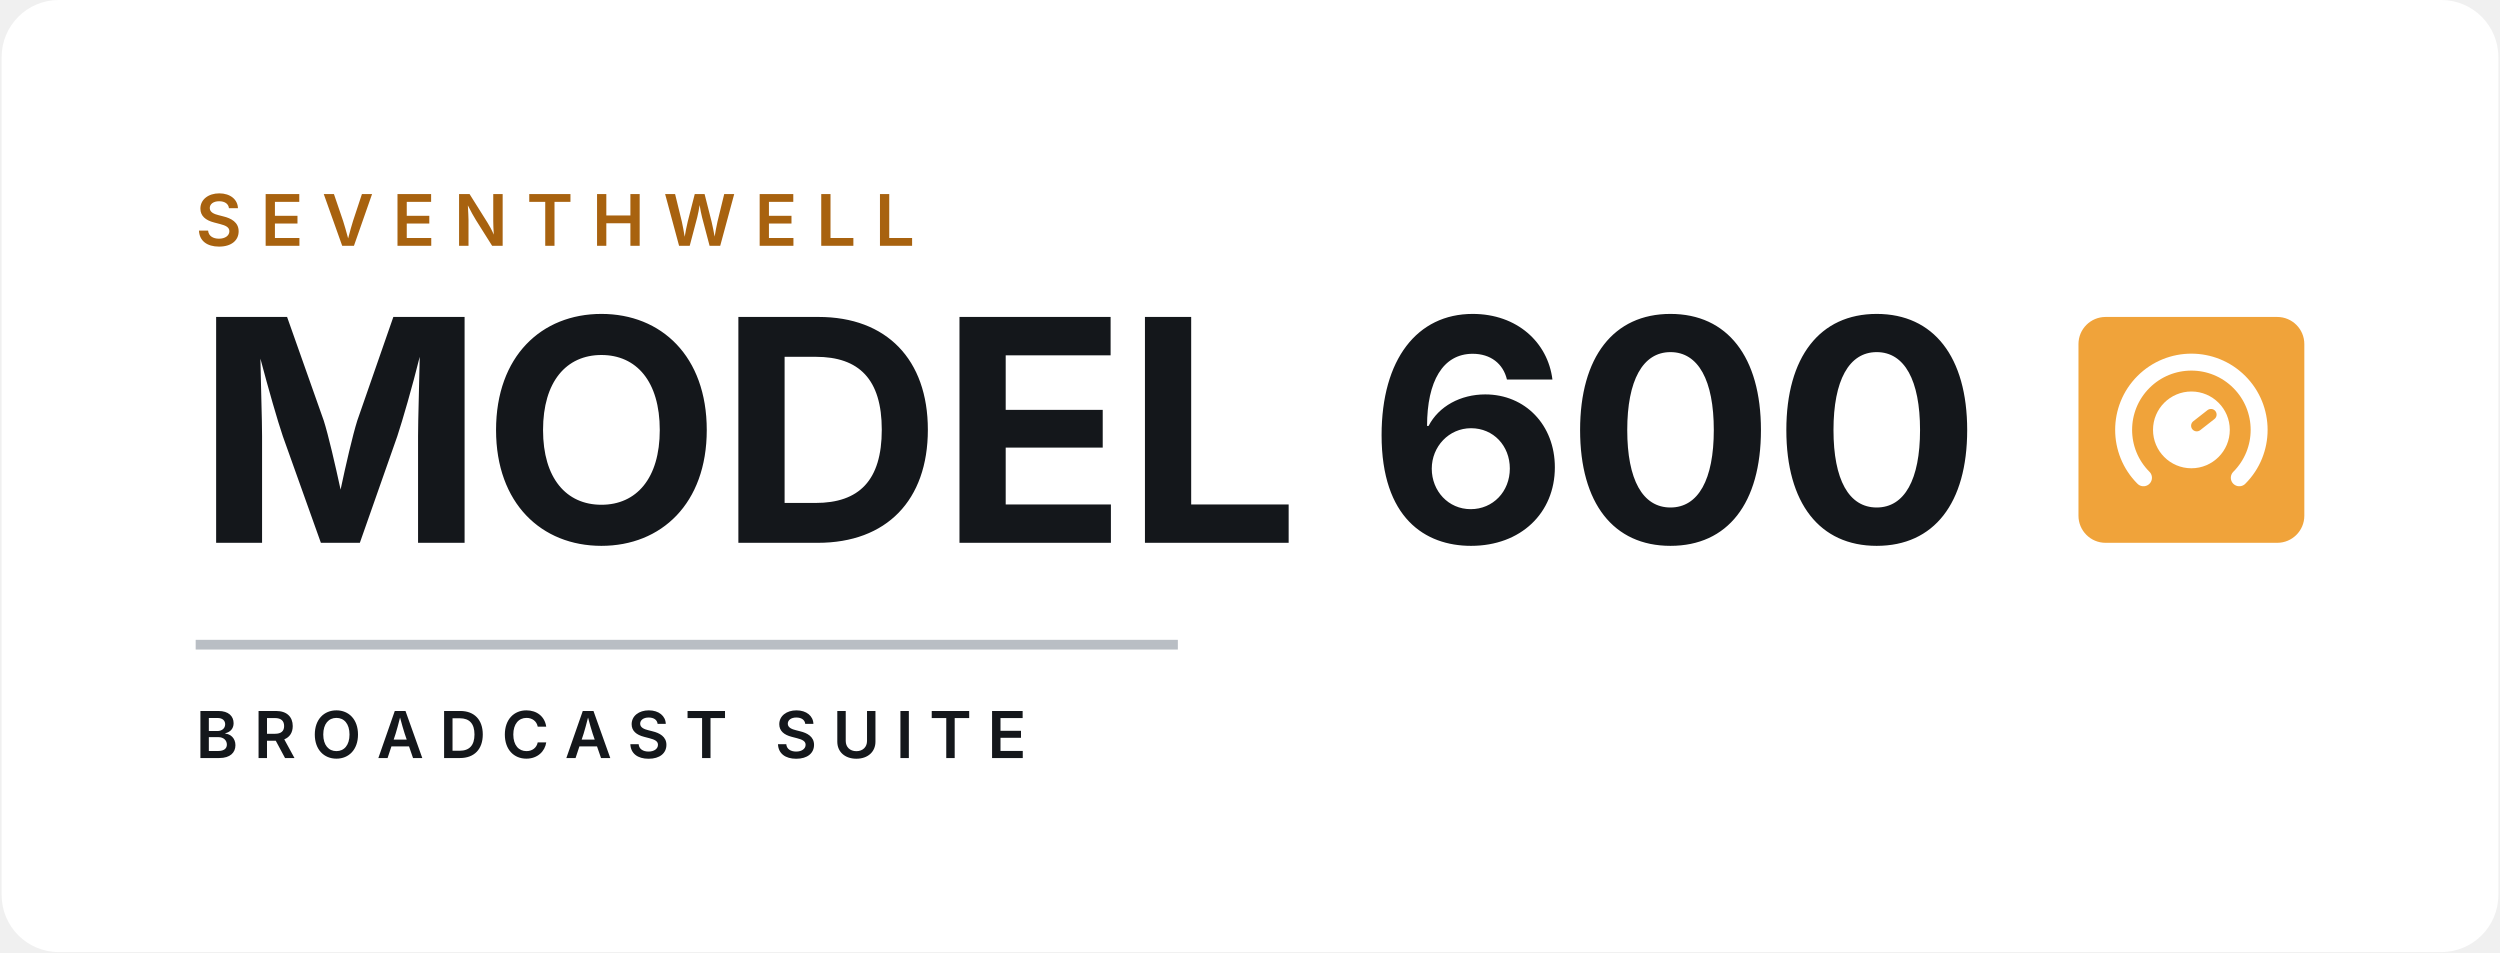
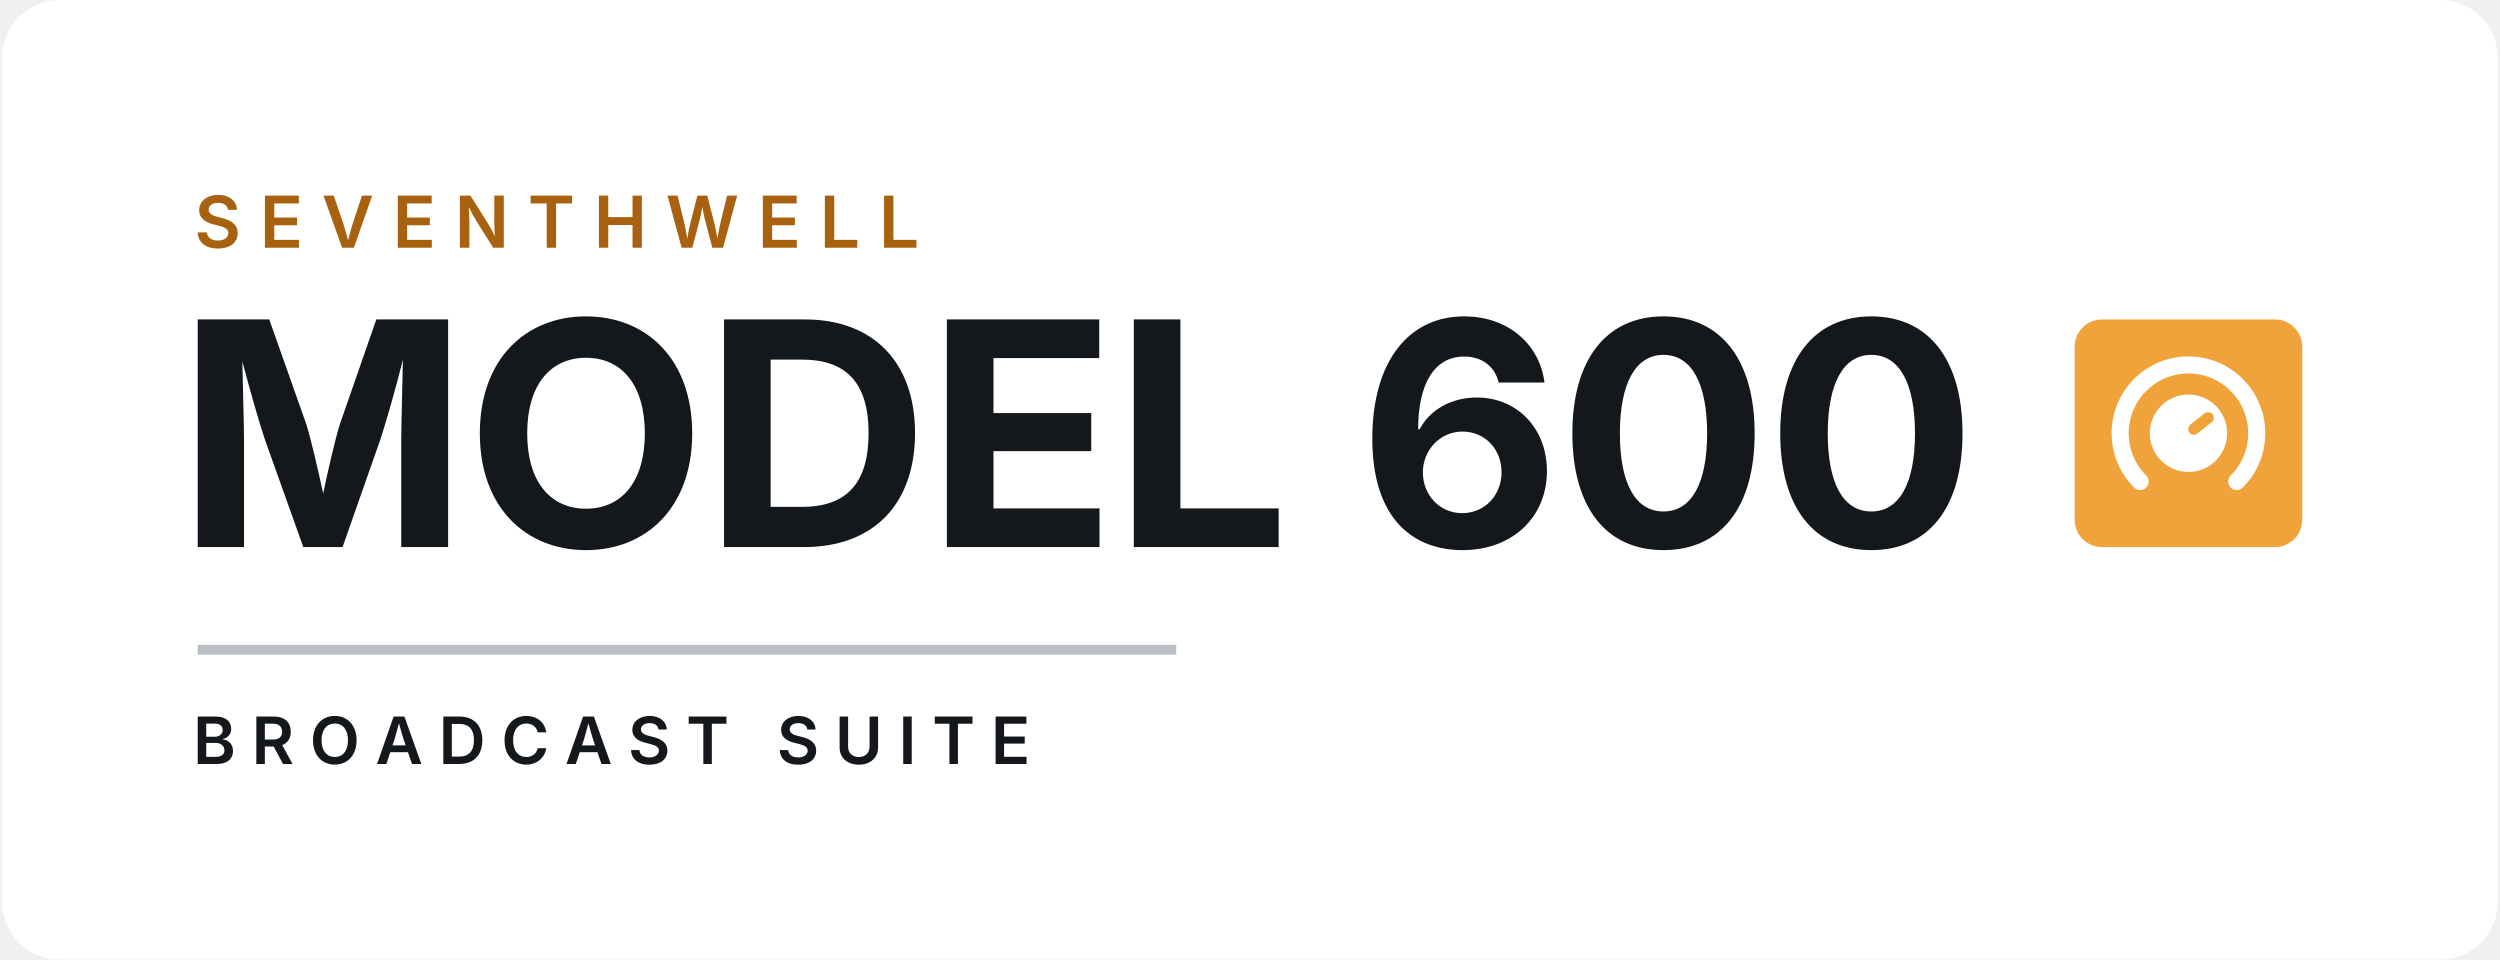
- <svg xmlns="http://www.w3.org/2000/svg" width="772" height="294" viewBox="0 0 772.04 294.40">
-   <rect width="772.04" height="294.40" rx="17.66" fill="#FFFFFF" />
+ <svg xmlns="http://www.w3.org/2000/svg" width="766" height="294" viewBox="0 0 765.71 294.40">
+   <rect width="765.71" height="294.40" rx="17.66" fill="#FFFFFF" />
  <g transform="translate(60,76.01)">
-     <path d="M7.229 0.247C11.054 0.247 13.288 -1.676 13.288 -4.49C13.288 -7.283 10.957 -8.519 8.583 -9.088L7.09 -9.475C5.79 -9.797 4.361 -10.334 4.361 -11.677C4.361 -12.891 5.457 -13.782 7.262 -13.782C8.991 -13.782 10.151 -12.987 10.291 -11.623H13.073C12.998 -14.298 10.721 -16.221 7.305 -16.221C3.953 -16.221 1.461 -14.33 1.461 -11.505C1.461 -9.249 3.04 -7.896 5.715 -7.208L7.53 -6.735C9.26 -6.284 10.42 -5.758 10.42 -4.512C10.42 -3.137 9.099 -2.202 7.208 -2.202C5.403 -2.202 3.975 -3.019 3.846 -4.705H1.021C1.149 -1.547 3.502 0.247 7.229 0.247ZM21.64 0.0H32.081V-2.417H24.508V-6.886H31.48V-9.271H24.508V-13.589H32.038V-16.006H21.64ZM45.31 0.0H48.941L54.548 -16.006H51.412L48.662 -7.691C48.211 -6.263 47.727 -4.512 47.147 -2.288C46.556 -4.49 46.041 -6.273 45.589 -7.691L42.753 -16.006H39.606ZM62.406 0.0H72.847V-2.417H65.274V-6.886H72.246V-9.271H65.274V-13.589H72.805V-16.006H62.406ZM81.446 0.0H84.368V-7.949C84.368 -8.841 84.272 -10.527 84.164 -12.504C85.238 -10.42 85.84 -9.281 86.678 -7.938L91.673 0.0H94.928V-16.006H92.017V-7.605C92.017 -6.628 92.081 -5.006 92.189 -3.459C91.49 -5.06 90.792 -6.273 90.223 -7.187L84.691 -16.006H81.446ZM103.151 -13.589H108.092V0.0H110.96V-13.589H115.891V-16.006H103.151ZM124.114 0.0H126.982V-6.972H134.426V0.0H137.295V-16.006H134.426V-9.389H126.982V-16.006H124.114ZM149.481 0.0H152.769L155.1 -8.841C155.411 -10.033 155.615 -11.279 155.83 -12.601C156.066 -11.226 156.292 -9.958 156.582 -8.841L158.913 0.0H162.2L166.529 -16.006H163.436L161.362 -7.487C161.029 -6.048 160.739 -4.415 160.471 -2.847C160.181 -4.415 159.88 -6.048 159.525 -7.487L157.366 -16.006H154.326L152.156 -7.487C151.791 -6.037 151.501 -4.383 151.211 -2.793C150.942 -4.383 150.663 -6.037 150.33 -7.487L148.246 -16.006H145.163ZM174.398 0.0H184.839V-2.417H177.266V-6.886H184.238V-9.271H177.266V-13.589H184.796V-16.006H174.398ZM193.438 0.0H203.375V-2.417H196.306V-16.006H193.438ZM211.597 0.0H221.534V-2.417H214.466V-16.006H211.597Z" fill="#A8620F" />
+     <path d="M6.209 0.247C10.033 0.247 12.268 -1.676 12.268 -4.49C12.268 -7.283 9.937 -8.519 7.562 -9.088L6.069 -9.475C4.77 -9.797 3.341 -10.334 3.341 -11.677C3.341 -12.891 4.437 -13.782 6.241 -13.782C7.971 -13.782 9.131 -12.987 9.271 -11.623H12.053C11.978 -14.298 9.7 -16.221 6.284 -16.221C2.933 -16.221 0.44 -14.33 0.44 -11.505C0.44 -9.249 2.02 -7.896 4.694 -7.208L6.51 -6.735C8.239 -6.284 9.399 -5.758 9.399 -4.512C9.399 -3.137 8.078 -2.202 6.188 -2.202C4.383 -2.202 2.954 -3.019 2.825 -4.705H0.0C0.129 -1.547 2.481 0.247 6.209 0.247ZM20.619 0.0H31.061V-2.417H23.488V-6.886H30.459V-9.271H23.488V-13.589H31.018V-16.006H20.619ZM44.29 0.0H47.92L53.528 -16.006H50.391L47.641 -7.691C47.19 -6.263 46.707 -4.512 46.127 -2.288C45.536 -4.49 45.02 -6.273 44.569 -7.691L41.733 -16.006H38.586ZM61.386 0.0H71.827V-2.417H64.254V-6.886H71.225V-9.271H64.254V-13.589H71.784V-16.006H61.386ZM80.426 0.0H83.348V-7.949C83.348 -8.841 83.251 -10.527 83.144 -12.504C84.218 -10.42 84.819 -9.281 85.657 -7.938L90.652 0.0H93.907V-16.006H90.996V-7.605C90.996 -6.628 91.061 -5.006 91.168 -3.459C90.47 -5.06 89.772 -6.273 89.202 -7.187L83.67 -16.006H80.426ZM102.13 -13.589H107.072V0.0H109.94V-13.589H114.871V-16.006H102.13ZM123.093 0.0H125.962V-6.972H133.406V0.0H136.274V-16.006H133.406V-9.389H125.962V-16.006H123.093ZM148.461 0.0H151.748L154.079 -8.841C154.391 -10.033 154.595 -11.279 154.81 -12.601C155.046 -11.226 155.271 -9.958 155.561 -8.841L157.893 0.0H161.18L165.509 -16.006H162.415L160.342 -7.487C160.009 -6.048 159.719 -4.415 159.45 -2.847C159.16 -4.415 158.859 -6.048 158.505 -7.487L156.346 -16.006H153.306L151.136 -7.487C150.77 -6.037 150.48 -4.383 150.19 -2.793C149.922 -4.383 149.643 -6.037 149.31 -7.487L147.226 -16.006H144.143ZM173.377 0.0H183.819V-2.417H176.245V-6.886H183.217V-9.271H176.245V-13.589H183.776V-16.006H173.377ZM192.417 0.0H202.354V-2.417H195.286V-16.006H192.417ZM210.577 0.0H220.513V-2.417H213.445V-16.006H210.577Z" fill="#A8620F" />
  </g>
  <g transform="translate(60,167.85)">
-     <path d="M6.328 0.0H20.531V-32.953C20.531 -38.203 20.156 -48.469 20.016 -56.953C22.5 -47.578 25.312 -37.781 26.953 -32.953L38.719 0.0H50.766L62.344 -32.953C63.984 -37.922 66.938 -48.094 69.281 -57.516C69.141 -48.703 68.766 -38.203 68.766 -32.953V0.0H83.156V-69.844H61.125L49.969 -37.781C48.562 -33.328 46.406 -24.0 44.812 -16.453C43.172 -24.047 41.016 -33.375 39.609 -37.781L28.266 -69.844H6.328ZM125.462 0.938C143.978 0.938 158.04 -12.141 158.04 -34.875C158.04 -57.703 143.978 -70.781 125.462 -70.781C106.946 -70.781 92.884 -57.703 92.884 -34.875C92.884 -12.188 106.946 0.938 125.462 0.938ZM125.462 -11.766C114.634 -11.766 107.415 -19.922 107.415 -34.875C107.415 -49.875 114.634 -58.078 125.462 -58.078C136.29 -58.078 143.509 -49.922 143.509 -34.875C143.509 -19.922 136.29 -11.766 125.462 -11.766ZM192.377 0.0C213.611 0.0 226.408 -13.125 226.408 -34.969C226.408 -56.719 213.611 -69.844 192.611 -69.844H167.814V0.0ZM182.111 -12.328V-57.516H191.768C205.127 -57.516 212.158 -50.578 212.158 -34.969C212.158 -19.266 205.127 -12.328 191.674 -12.328ZM236.183 0.0H283.011V-11.859H250.479V-29.438H280.479V-41.109H250.479V-57.984H282.917V-69.844H236.183ZM293.535 0.0H337.973V-11.859H307.832V-69.844H293.535ZM394.365 0.938C409.787 0.938 420.287 -9.234 420.287 -23.344C420.287 -36.469 411.099 -45.891 398.771 -45.891C391.131 -45.891 384.381 -42.234 381.24 -36.141H380.771C380.771 -49.922 385.646 -58.453 394.881 -58.453C400.412 -58.453 404.303 -55.406 405.474 -50.484H419.537C418.131 -61.969 408.615 -70.781 394.881 -70.781C377.724 -70.781 366.709 -56.766 366.709 -33.281C366.709 -7.688 380.162 0.938 394.365 0.938ZM394.271 -10.406C387.334 -10.406 382.224 -16.031 382.224 -22.922C382.224 -29.766 387.521 -35.438 394.365 -35.438C401.303 -35.438 406.365 -30.0 406.365 -22.969C406.365 -15.844 401.162 -10.406 394.271 -10.406ZM456.03 0.938C473.749 0.938 484.014 -12.234 484.014 -34.875C484.014 -57.469 473.655 -70.781 456.03 -70.781C438.452 -70.781 428.093 -57.469 428.093 -34.875C428.093 -12.234 438.405 0.938 456.03 0.938ZM456.03 -10.922C447.405 -10.922 442.671 -19.547 442.671 -34.875C442.671 -50.203 447.452 -58.969 456.03 -58.969C464.655 -58.969 469.436 -50.25 469.436 -34.875C469.436 -19.547 464.655 -10.922 456.03 -10.922ZM519.804 0.938C537.523 0.938 547.789 -12.234 547.789 -34.875C547.789 -57.469 537.429 -70.781 519.804 -70.781C502.226 -70.781 491.867 -57.469 491.867 -34.875C491.867 -12.234 502.179 0.938 519.804 0.938ZM519.804 -10.922C511.179 -10.922 506.445 -19.547 506.445 -34.875C506.445 -50.203 511.226 -58.969 519.804 -58.969C528.429 -58.969 533.211 -50.25 533.211 -34.875C533.211 -19.547 528.429 -10.922 519.804 -10.922Z" fill="#14171B" />
+     <path d="M0.0 0.0H14.203V-32.953C14.203 -38.203 13.828 -48.469 13.688 -56.953C16.172 -47.578 18.984 -37.781 20.625 -32.953L32.391 0.0H44.438L56.016 -32.953C57.656 -37.922 60.609 -48.094 62.953 -57.516C62.812 -48.703 62.438 -38.203 62.438 -32.953V0.0H76.828V-69.844H54.797L43.641 -37.781C42.234 -33.328 40.078 -24.0 38.484 -16.453C36.844 -24.047 34.688 -33.375 33.281 -37.781L21.938 -69.844H0.0ZM119.134 0.938C137.649 0.938 151.712 -12.141 151.712 -34.875C151.712 -57.703 137.649 -70.781 119.134 -70.781C100.618 -70.781 86.556 -57.703 86.556 -34.875C86.556 -12.188 100.618 0.938 119.134 0.938ZM119.134 -11.766C108.306 -11.766 101.087 -19.922 101.087 -34.875C101.087 -49.875 108.306 -58.078 119.134 -58.078C129.962 -58.078 137.181 -49.922 137.181 -34.875C137.181 -19.922 129.962 -11.766 119.134 -11.766ZM186.049 0.0C207.283 0.0 220.08 -13.125 220.08 -34.969C220.08 -56.719 207.283 -69.844 186.283 -69.844H161.486V0.0ZM175.783 -12.328V-57.516H185.439C198.799 -57.516 205.83 -50.578 205.83 -34.969C205.83 -19.266 198.799 -12.328 185.346 -12.328ZM229.854 0.0H276.683V-11.859H244.151V-29.438H274.151V-41.109H244.151V-57.984H276.589V-69.844H229.854ZM287.207 0.0H331.644V-11.859H301.504V-69.844H287.207ZM388.037 0.938C403.459 0.938 413.959 -9.234 413.959 -23.344C413.959 -36.469 404.771 -45.891 392.443 -45.891C384.803 -45.891 378.053 -42.234 374.912 -36.141H374.443C374.443 -49.922 379.318 -58.453 388.553 -58.453C394.084 -58.453 397.974 -55.406 399.146 -50.484H413.209C411.803 -61.969 402.287 -70.781 388.553 -70.781C371.396 -70.781 360.381 -56.766 360.381 -33.281C360.381 -7.688 373.834 0.938 388.037 0.938ZM387.943 -10.406C381.006 -10.406 375.896 -16.031 375.896 -22.922C375.896 -29.766 381.193 -35.438 388.037 -35.438C394.974 -35.438 400.037 -30.0 400.037 -22.969C400.037 -15.844 394.834 -10.406 387.943 -10.406ZM449.702 0.938C467.421 0.938 477.686 -12.234 477.686 -34.875C477.686 -57.469 467.327 -70.781 449.702 -70.781C432.124 -70.781 421.764 -57.469 421.764 -34.875C421.764 -12.234 432.077 0.938 449.702 0.938ZM449.702 -10.922C441.077 -10.922 436.343 -19.547 436.343 -34.875C436.343 -50.203 441.124 -58.969 449.702 -58.969C458.327 -58.969 463.108 -50.25 463.108 -34.875C463.108 -19.547 458.327 -10.922 449.702 -10.922ZM513.476 0.938C531.195 0.938 541.461 -12.234 541.461 -34.875C541.461 -57.469 531.101 -70.781 513.476 -70.781C495.898 -70.781 485.539 -57.469 485.539 -34.875C485.539 -12.234 495.851 0.938 513.476 0.938ZM513.476 -10.922C504.851 -10.922 500.117 -19.547 500.117 -34.875C500.117 -50.203 504.898 -58.969 513.476 -58.969C522.101 -58.969 526.883 -50.25 526.883 -34.875C526.883 -19.547 522.101 -10.922 513.476 -10.922Z" fill="#14171B" />
  </g>
-   <rect x="642.20" y="98.01" width="69.84" height="69.84" rx="8.38" fill="#F0A33A" />
-   <path d="M662.30,147.74 A20.95,20.95 0 1 1 691.93,147.74" fill="none" stroke="#FFFFFF" stroke-width="5.24" stroke-linecap="round" />
-   <circle cx="677.12" cy="132.93" r="11.87" fill="#FFFFFF" />
-   <line x1="678.77" y1="131.64" x2="683.17" y2="128.20" stroke="#F0A33A" stroke-width="3.49" stroke-linecap="round" />
-   <rect x="60" y="197.85" width="303.71" height="3" fill="#B9BEC4" />
+   <rect x="635.87" y="98.01" width="69.84" height="69.84" rx="8.38" fill="#F0A33A" />
+   <path d="M655.97,147.74 A20.95,20.95 0 1 1 685.60,147.74" fill="none" stroke="#FFFFFF" stroke-width="5.24" stroke-linecap="round" />
+   <circle cx="670.79" cy="132.93" r="11.87" fill="#FFFFFF" />
+   <line x1="672.44" y1="131.64" x2="676.84" y2="128.20" stroke="#F0A33A" stroke-width="3.49" stroke-linecap="round" />
+   <rect x="60" y="197.85" width="300.23" height="3" fill="#B9BEC4" />
  <g transform="translate(60,234.40)">
-     <path d="M1.465 0.0H7.334C10.664 0.0 12.295 -1.699 12.295 -3.965C12.295 -6.162 10.732 -7.451 9.189 -7.529V-7.676C10.605 -8.008 11.729 -9.004 11.729 -10.771C11.729 -12.93 10.176 -14.551 7.031 -14.551H1.465ZM4.072 -2.178V-6.465H7.012C8.633 -6.465 9.648 -5.459 9.648 -4.16C9.648 -3.008 8.848 -2.178 6.924 -2.178ZM4.072 -8.35V-12.383H6.758C8.32 -12.383 9.121 -11.562 9.121 -10.439C9.121 -9.15 8.076 -8.35 6.699 -8.35ZM19.448 0.0H22.056V-5.342H24.771L27.632 0.0H30.552L27.398 -5.781C29.116 -6.465 30.015 -7.92 30.015 -9.893C30.015 -12.666 28.238 -14.551 24.888 -14.551H19.448ZM22.056 -7.5V-12.363H24.488C26.47 -12.363 27.349 -11.445 27.349 -9.893C27.349 -8.35 26.47 -7.5 24.507 -7.5ZM43.526 0.195C47.334 0.195 50.196 -2.568 50.196 -7.266C50.196 -11.973 47.334 -14.746 43.526 -14.746C39.707 -14.746 36.836 -11.973 36.836 -7.266C36.836 -2.578 39.707 0.195 43.526 0.195ZM43.526 -2.139C41.143 -2.139 39.454 -3.955 39.454 -7.266C39.454 -10.596 41.143 -12.412 43.526 -12.412C45.889 -12.412 47.569 -10.605 47.569 -7.266C47.569 -3.945 45.889 -2.139 43.526 -2.139ZM56.49 0.0H59.341L60.533 -3.604H65.972L67.213 0.0H70.074L64.879 -14.551H61.568ZM61.226 -5.703 61.841 -7.559C62.242 -8.857 62.681 -10.488 63.199 -12.52C63.736 -10.508 64.195 -8.896 64.625 -7.559L65.259 -5.703ZM81.739 0.0C86.173 0.0 88.78 -2.744 88.78 -7.295C88.78 -11.816 86.173 -14.551 81.837 -14.551H76.817V0.0ZM79.425 -2.256V-12.295H81.68C84.659 -12.295 86.212 -10.625 86.212 -7.295C86.212 -3.936 84.659 -2.256 81.612 -2.256ZM102.262 0.195C105.699 0.195 108.004 -2.061 108.404 -4.844H105.768C105.436 -3.125 104.029 -2.139 102.291 -2.139C99.928 -2.139 98.219 -3.926 98.219 -7.266C98.219 -10.566 99.918 -12.412 102.301 -12.412C104.039 -12.412 105.445 -11.426 105.768 -9.707H108.395C107.936 -12.891 105.455 -14.746 102.262 -14.746C98.463 -14.746 95.602 -11.973 95.602 -7.266C95.602 -2.578 98.434 0.195 102.262 0.195ZM114.62 0.0H117.472L118.663 -3.604H124.103L125.343 0.0H128.204L123.009 -14.551H119.698ZM119.357 -5.703 119.972 -7.559C120.372 -8.857 120.812 -10.488 121.329 -12.52C121.866 -10.508 122.325 -8.896 122.755 -7.559L123.39 -5.703ZM140.055 0.225C143.532 0.225 145.563 -1.523 145.563 -4.082C145.563 -6.621 143.444 -7.744 141.286 -8.262L139.928 -8.613C138.746 -8.906 137.448 -9.395 137.448 -10.615C137.448 -11.719 138.444 -12.529 140.084 -12.529C141.657 -12.529 142.711 -11.807 142.838 -10.566H145.368C145.299 -12.998 143.229 -14.746 140.123 -14.746C137.077 -14.746 134.811 -13.027 134.811 -10.459C134.811 -8.408 136.246 -7.178 138.678 -6.553L140.329 -6.123C141.901 -5.713 142.955 -5.234 142.955 -4.102C142.955 -2.852 141.754 -2.002 140.036 -2.002C138.395 -2.002 137.096 -2.744 136.979 -4.277H134.411C134.528 -1.406 136.666 0.225 140.055 0.225ZM152.101 -12.354H156.593V0.0H159.201V-12.354H163.683V-14.551H152.101ZM185.705 0.225C189.182 0.225 191.213 -1.523 191.213 -4.082C191.213 -6.621 189.094 -7.744 186.936 -8.262L185.578 -8.613C184.396 -8.906 183.098 -9.395 183.098 -10.615C183.098 -11.719 184.094 -12.529 185.734 -12.529C187.307 -12.529 188.361 -11.807 188.488 -10.566H191.018C190.949 -12.998 188.879 -14.746 185.773 -14.746C182.727 -14.746 180.461 -13.027 180.461 -10.459C180.461 -8.408 181.896 -7.178 184.328 -6.553L185.979 -6.123C187.551 -5.713 188.605 -5.234 188.605 -4.102C188.605 -2.852 187.404 -2.002 185.686 -2.002C184.045 -2.002 182.746 -2.744 182.629 -4.277H180.061C180.178 -1.406 182.316 0.225 185.705 0.225ZM204.304 0.215C207.849 0.215 210.202 -1.934 210.202 -5.049V-14.551H207.595V-5.264C207.595 -3.438 206.316 -2.119 204.304 -2.119C202.292 -2.119 201.013 -3.438 201.013 -5.264V-14.551H198.405V-5.049C198.405 -1.934 200.739 0.215 204.304 0.215ZM220.53 -14.551H217.922V0.0H220.53ZM227.605 -12.354H232.097V0.0H234.705V-12.354H239.187V-14.551H227.605ZM246.263 0.0H255.755V-2.197H248.87V-6.26H255.208V-8.428H248.87V-12.354H255.716V-14.551H246.263Z" fill="#14171B" />
+     <path d="M0.0 0.0H5.869C9.199 0.0 10.83 -1.699 10.83 -3.965C10.83 -6.162 9.268 -7.451 7.725 -7.529V-7.676C9.141 -8.008 10.264 -9.004 10.264 -10.771C10.264 -12.93 8.711 -14.551 5.566 -14.551H0.0ZM2.607 -2.178V-6.465H5.547C7.168 -6.465 8.184 -5.459 8.184 -4.16C8.184 -3.008 7.383 -2.178 5.459 -2.178ZM2.607 -8.35V-12.383H5.293C6.855 -12.383 7.656 -11.562 7.656 -10.439C7.656 -9.15 6.611 -8.35 5.234 -8.35ZM17.984 0.0H20.591V-5.342H23.306L26.167 0.0H29.087L25.933 -5.781C27.652 -6.465 28.55 -7.92 28.55 -9.893C28.55 -12.666 26.773 -14.551 23.423 -14.551H17.984ZM20.591 -7.5V-12.363H23.023C25.005 -12.363 25.884 -11.445 25.884 -9.893C25.884 -8.35 25.005 -7.5 23.042 -7.5ZM42.061 0.195C45.87 0.195 48.731 -2.568 48.731 -7.266C48.731 -11.973 45.87 -14.746 42.061 -14.746C38.243 -14.746 35.371 -11.973 35.371 -7.266C35.371 -2.578 38.243 0.195 42.061 0.195ZM42.061 -2.139C39.678 -2.139 37.989 -3.955 37.989 -7.266C37.989 -10.596 39.678 -12.412 42.061 -12.412C44.424 -12.412 46.104 -10.605 46.104 -7.266C46.104 -3.945 44.424 -2.139 42.061 -2.139ZM55.025 0.0H57.877L59.068 -3.604H64.507L65.748 0.0H68.609L63.414 -14.551H60.103ZM59.761 -5.703 60.377 -7.559C60.777 -8.857 61.216 -10.488 61.734 -12.52C62.271 -10.508 62.73 -8.896 63.16 -7.559L63.795 -5.703ZM80.274 0.0C84.708 0.0 87.315 -2.744 87.315 -7.295C87.315 -11.816 84.708 -14.551 80.372 -14.551H75.352V0.0ZM77.96 -2.256V-12.295H80.216C83.194 -12.295 84.747 -10.625 84.747 -7.295C84.747 -3.936 83.194 -2.256 80.147 -2.256ZM100.797 0.195C104.234 0.195 106.539 -2.061 106.939 -4.844H104.303C103.971 -3.125 102.564 -2.139 100.826 -2.139C98.463 -2.139 96.754 -3.926 96.754 -7.266C96.754 -10.566 98.453 -12.412 100.836 -12.412C102.574 -12.412 103.98 -11.426 104.303 -9.707H106.93C106.471 -12.891 103.99 -14.746 100.797 -14.746C96.998 -14.746 94.137 -11.973 94.137 -7.266C94.137 -2.578 96.969 0.195 100.797 0.195ZM113.155 0.0H116.007L117.198 -3.604H122.638L123.878 0.0H126.739L121.544 -14.551H118.234ZM117.892 -5.703 118.507 -7.559C118.907 -8.857 119.347 -10.488 119.864 -12.52C120.402 -10.508 120.861 -8.896 121.29 -7.559L121.925 -5.703ZM138.59 0.225C142.067 0.225 144.098 -1.523 144.098 -4.082C144.098 -6.621 141.979 -7.744 139.821 -8.262L138.463 -8.613C137.282 -8.906 135.983 -9.395 135.983 -10.615C135.983 -11.719 136.979 -12.529 138.62 -12.529C140.192 -12.529 141.246 -11.807 141.373 -10.566H143.903C143.834 -12.998 141.764 -14.746 138.659 -14.746C135.612 -14.746 133.346 -13.027 133.346 -10.459C133.346 -8.408 134.782 -7.178 137.213 -6.553L138.864 -6.123C140.436 -5.713 141.491 -5.234 141.491 -4.102C141.491 -2.852 140.289 -2.002 138.571 -2.002C136.93 -2.002 135.631 -2.744 135.514 -4.277H132.946C133.063 -1.406 135.202 0.225 138.59 0.225ZM150.636 -12.354H155.129V0.0H157.736V-12.354H162.218V-14.551H150.636ZM184.24 0.225C187.717 0.225 189.748 -1.523 189.748 -4.082C189.748 -6.621 187.629 -7.744 185.471 -8.262L184.113 -8.613C182.932 -8.906 181.633 -9.395 181.633 -10.615C181.633 -11.719 182.629 -12.529 184.27 -12.529C185.842 -12.529 186.896 -11.807 187.023 -10.566H189.553C189.484 -12.998 187.414 -14.746 184.309 -14.746C181.262 -14.746 178.996 -13.027 178.996 -10.459C178.996 -8.408 180.432 -7.178 182.863 -6.553L184.514 -6.123C186.086 -5.713 187.141 -5.234 187.141 -4.102C187.141 -2.852 185.939 -2.002 184.221 -2.002C182.58 -2.002 181.281 -2.744 181.164 -4.277H178.596C178.713 -1.406 180.852 0.225 184.24 0.225ZM202.839 0.215C206.384 0.215 208.738 -1.934 208.738 -5.049V-14.551H206.13V-5.264C206.13 -3.438 204.851 -2.119 202.839 -2.119C200.827 -2.119 199.548 -3.438 199.548 -5.264V-14.551H196.941V-5.049C196.941 -1.934 199.275 0.215 202.839 0.215ZM219.065 -14.551H216.457V0.0H219.065ZM226.14 -12.354H230.632V0.0H233.24V-12.354H237.722V-14.551H226.14ZM244.798 0.0H254.29V-2.197H247.405V-6.26H253.743V-8.428H247.405V-12.354H254.251V-14.551H244.798Z" fill="#14171B" />
  </g>
</svg>
